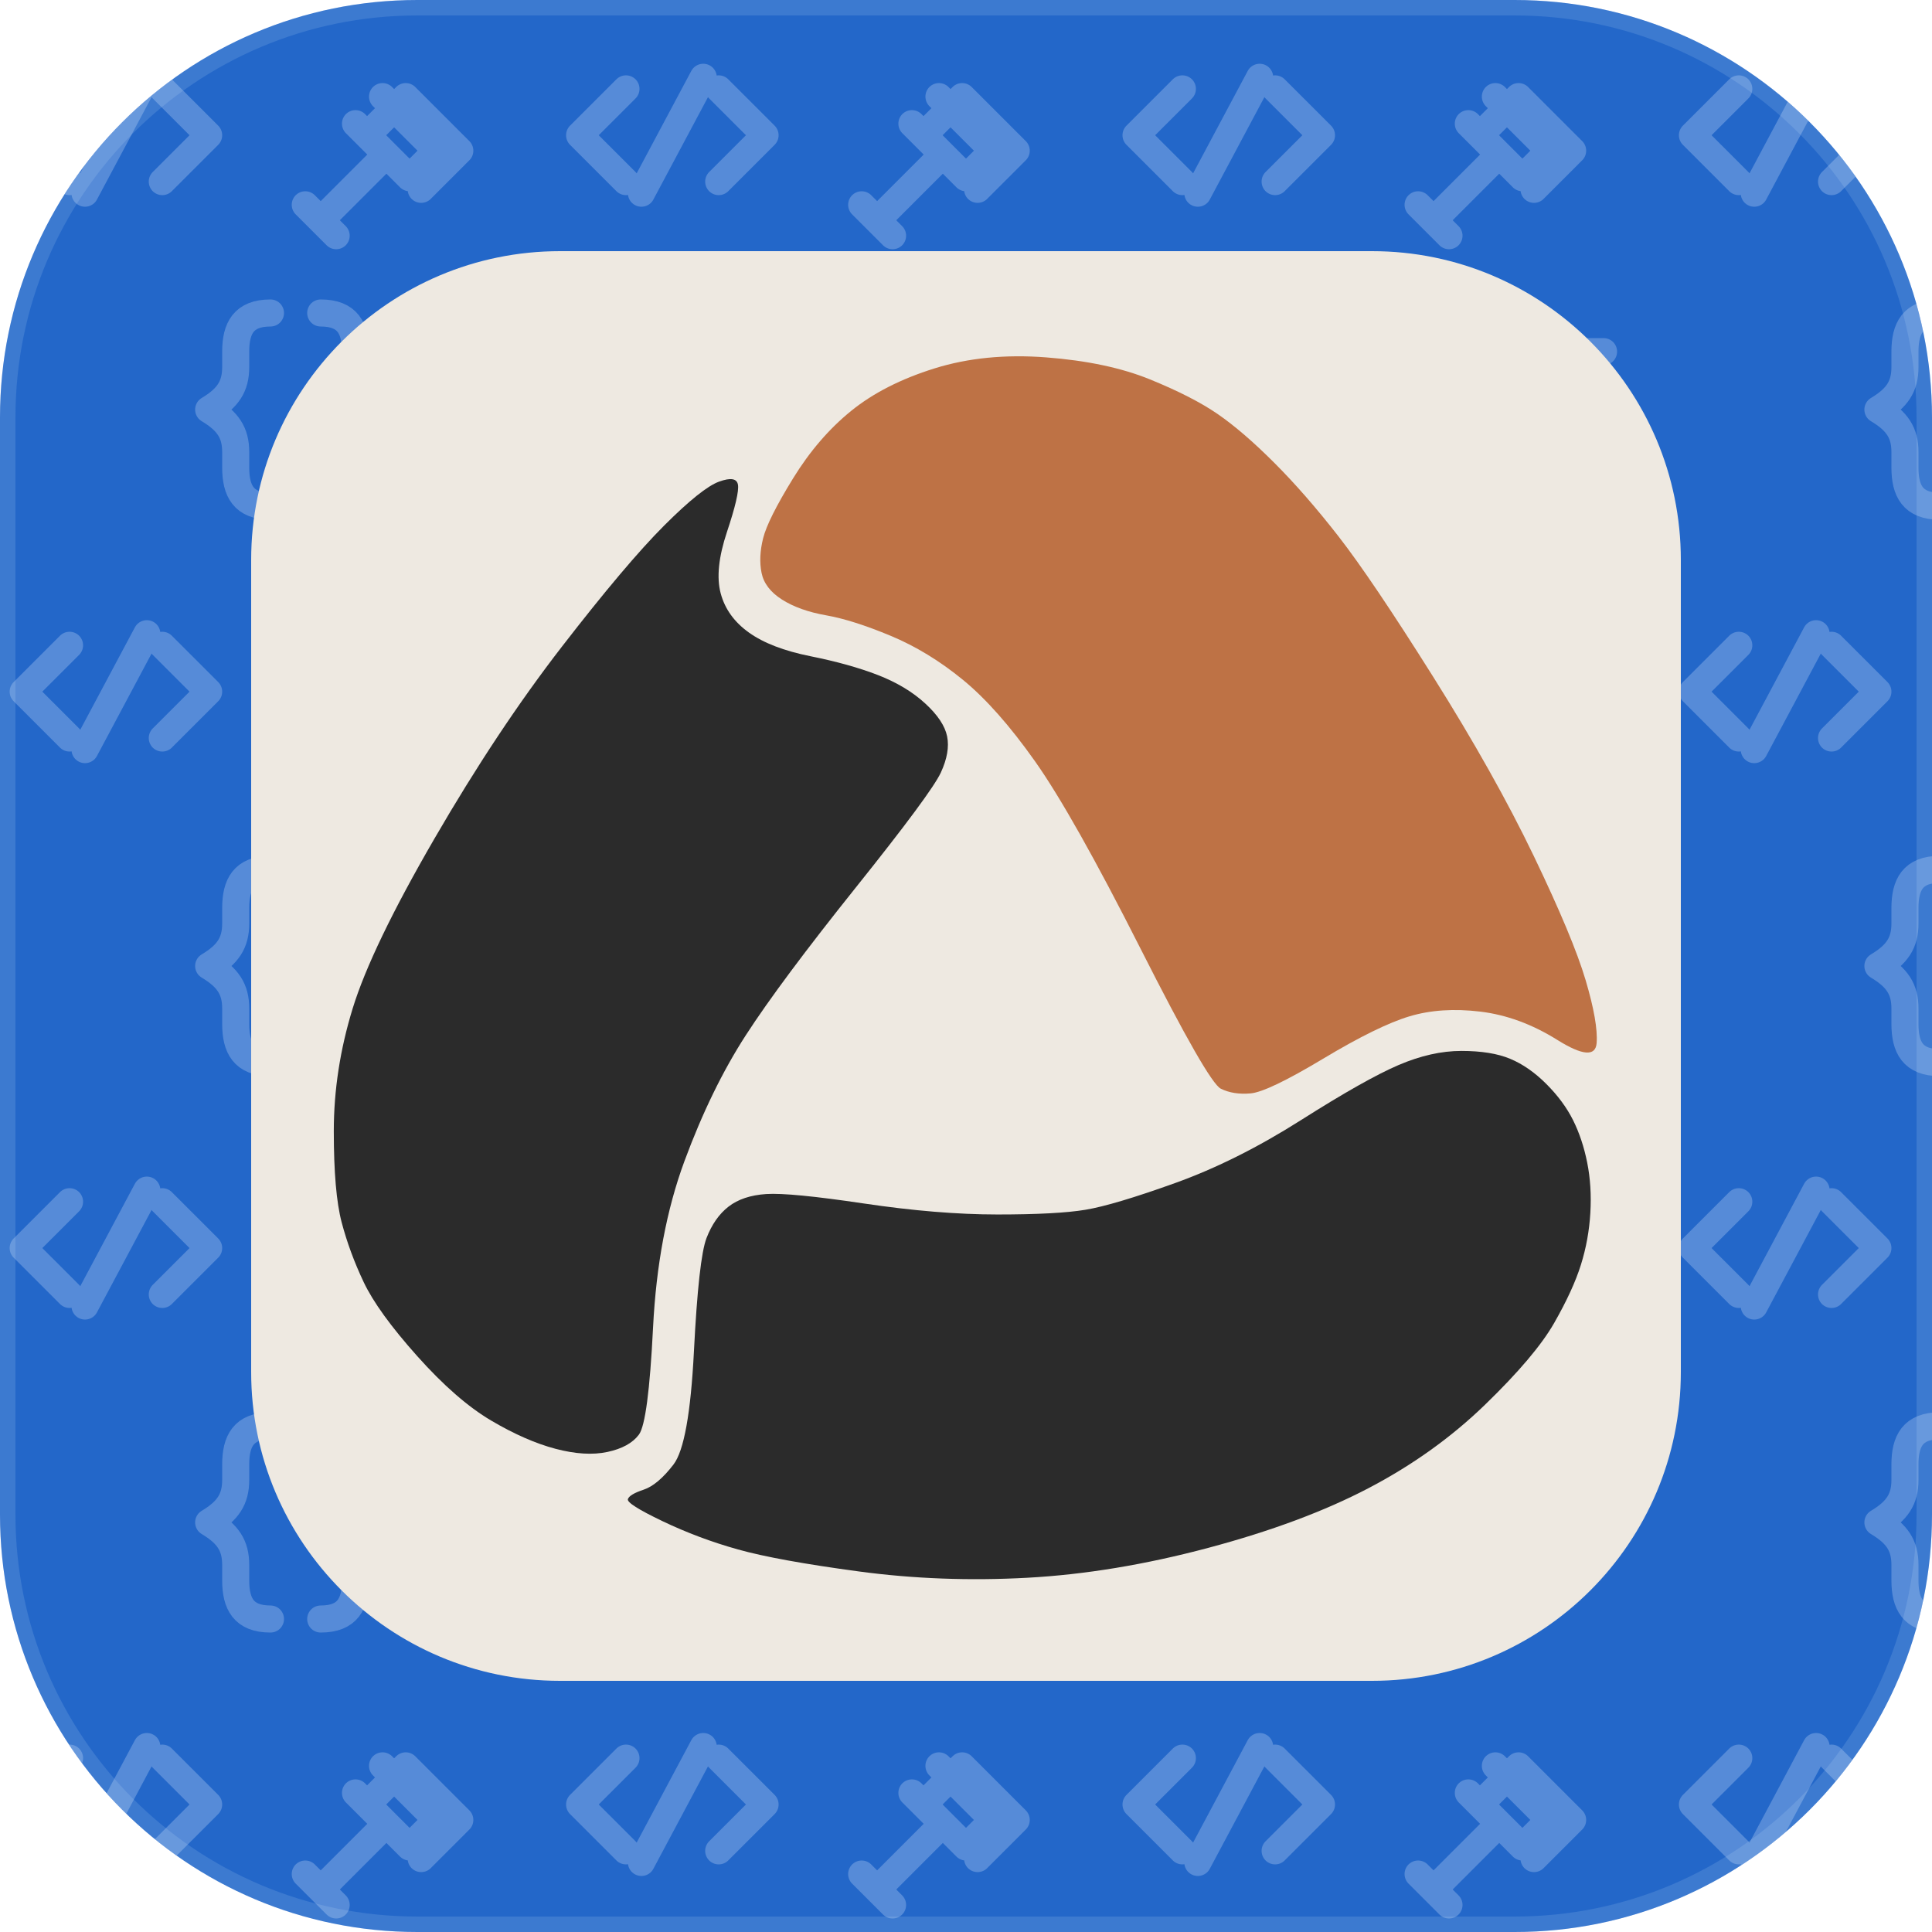
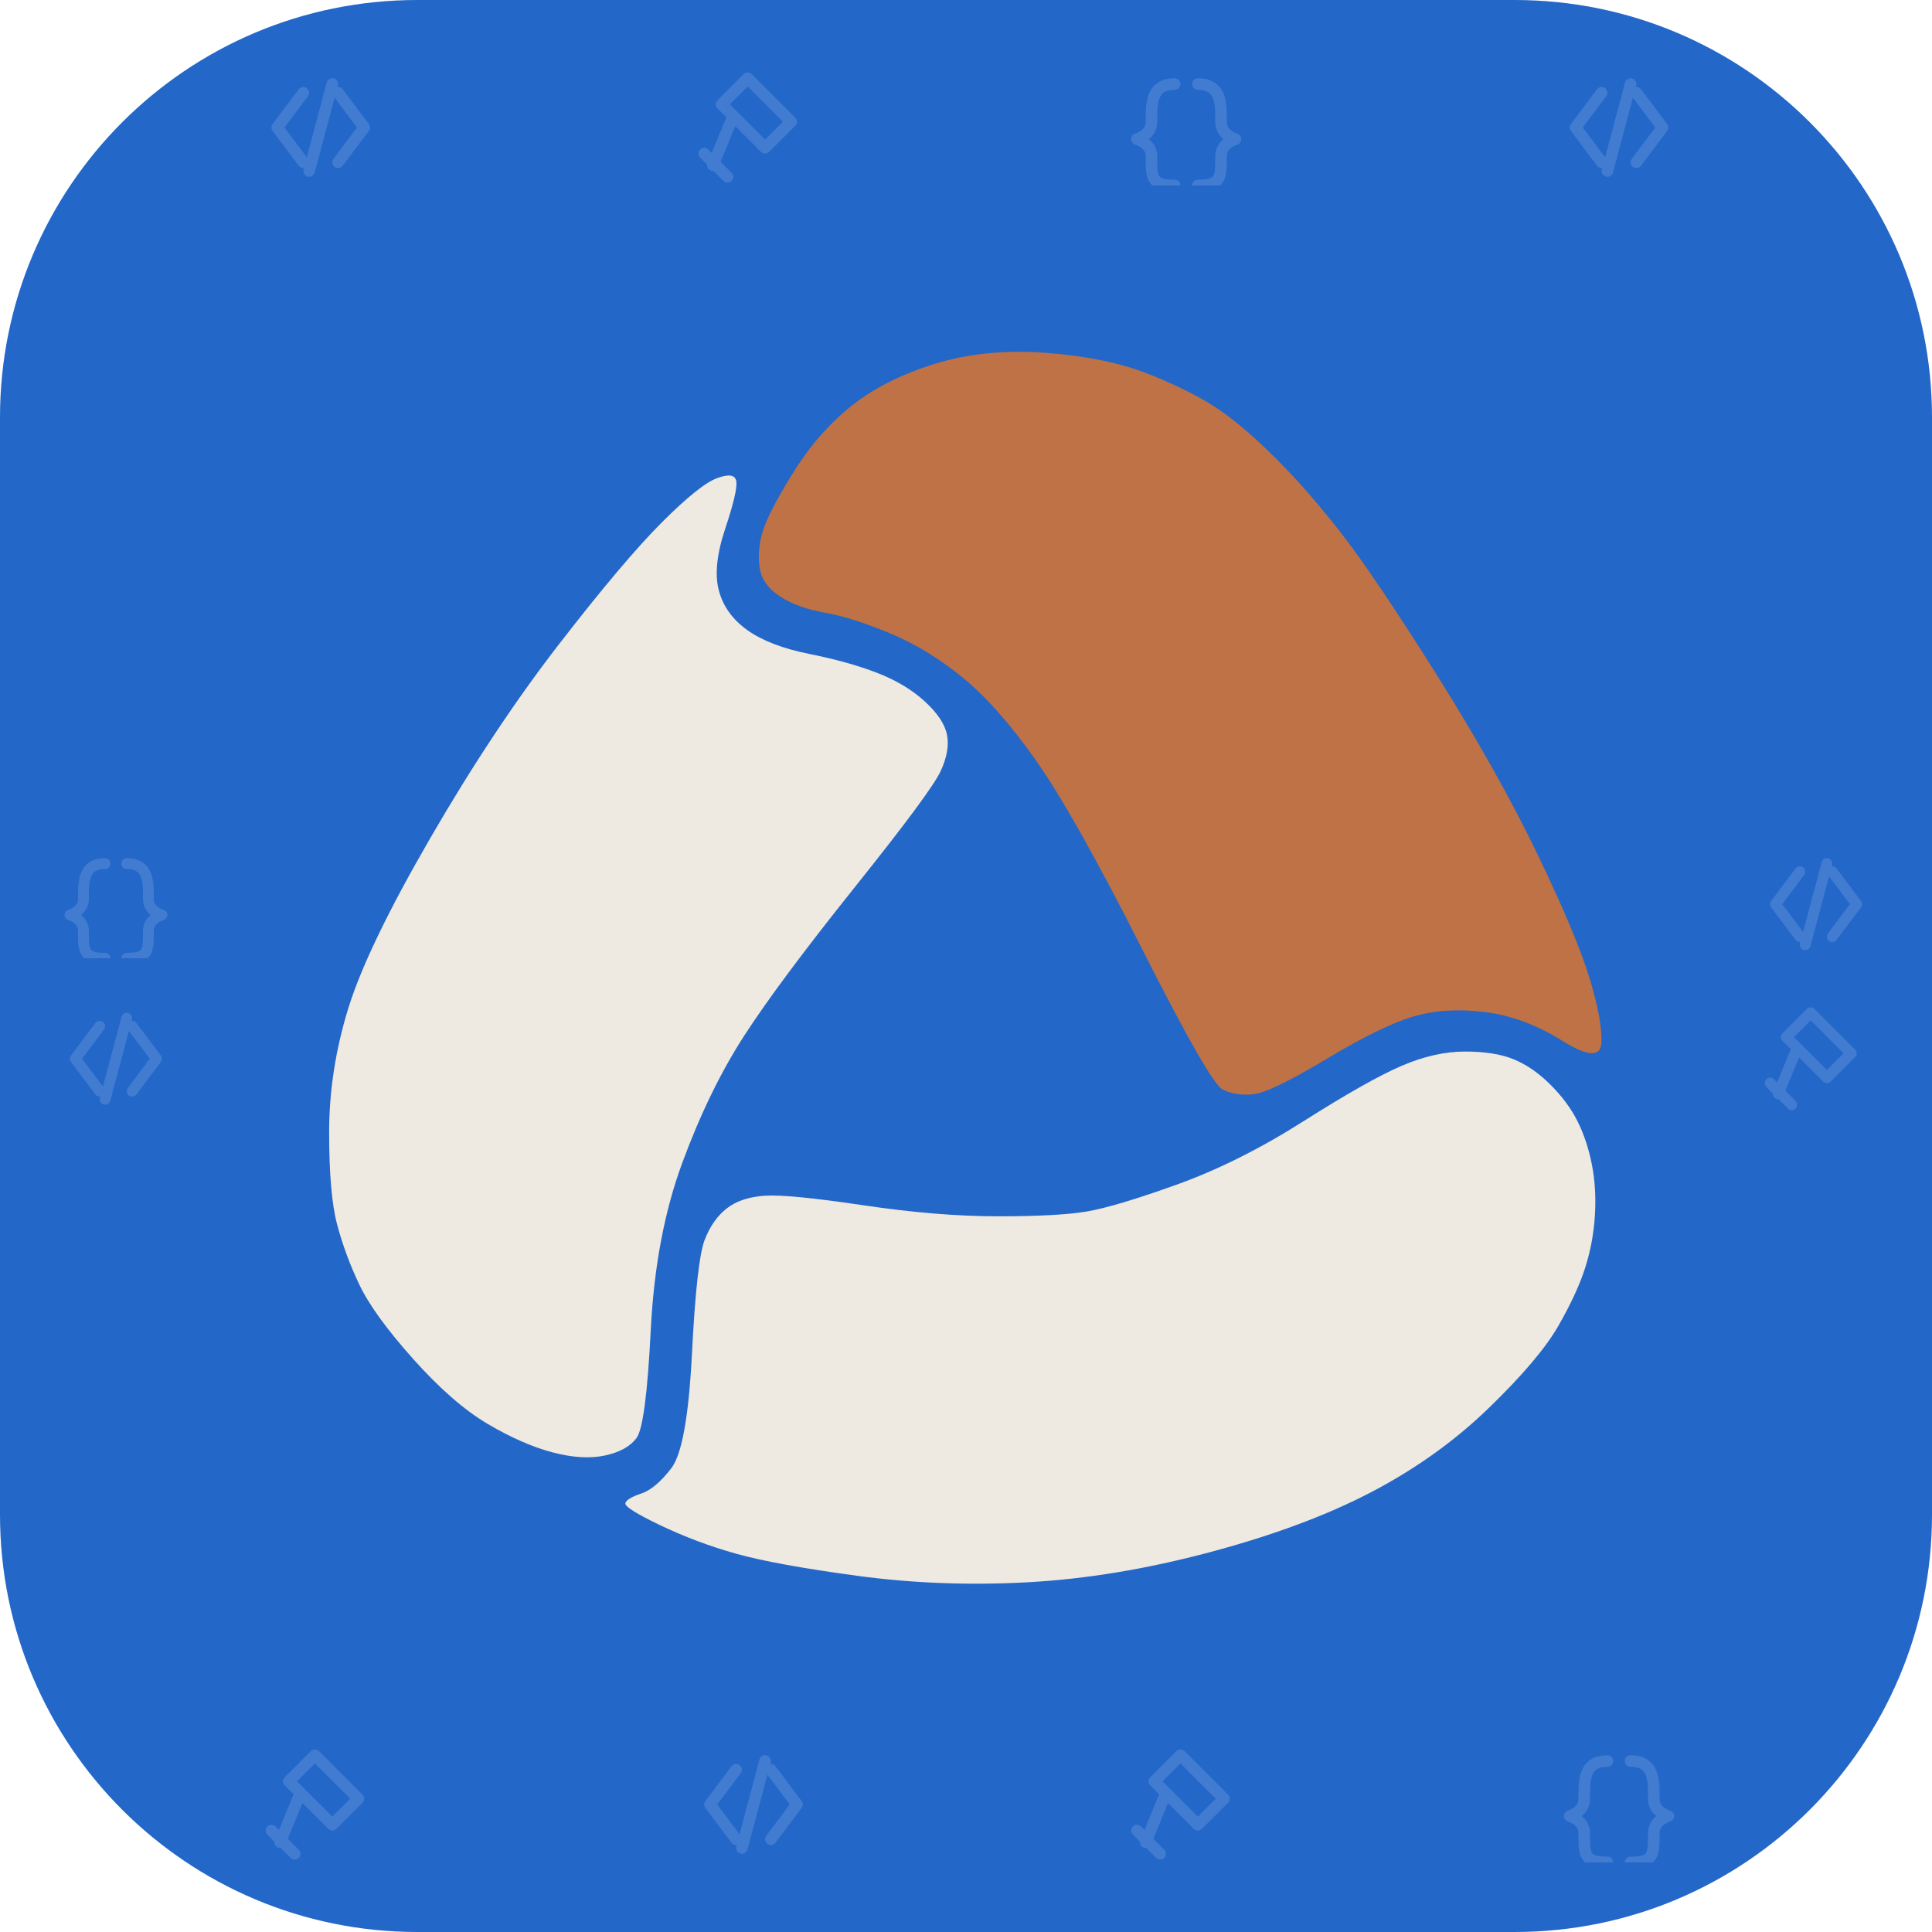
<svg xmlns="http://www.w3.org/2000/svg" viewBox="0 0 500 500" role="img" aria-labelledby="title">
  <defs>
-     <pattern id="development-tools" width="144" height="144" patternUnits="userSpaceOnUse">
-       <g fill="none" stroke="#DCEBFF" stroke-width="7" stroke-linecap="round" stroke-linejoin="round" opacity="0.28">
-         <path d="M18 23 6 35l12 12m24-24 12 12-12 12M38 20 22 50" />
-         <path d="m99 25 14 14-7 7-14-14m3 3 10-10 14 14-10 10m-9-9-17 17m-4-4 8 8" />
-         <path d="M70 81c-7 0-9 4-9 10v4c0 5-2 8-7 11 5 3 7 6 7 11v4c0 6 2 10 9 10m13-50c7 0 9 4 9 10v4c0 5 2 8 7 11-5 3-7 6-7 11v4c0 6-2 10-9 10" />
-         <path d="M108 91h19m-19 10h12m-12 10h19" />
-       </g>
-     </pattern>
+     <symbol id="code-mark" viewBox="0 0 40 40">
+       <path d="M14 8 5 20l9 12m12-24 9 12-9 12M24 5 16 35" />
+     </symbol>
+     <symbol id="hammer-mark" viewBox="0 0 40 40">
+       <path d="m9 12 9-9 15 15-9 9zm4 4L6 33m-3-4 8 8" />
+     </symbol>
+     <symbol id="brace-mark" viewBox="0 0 40 40">
+       <path d="M16 5c-7 0-8 5-8 11v2c0 3-2 5-5 6 3 1 5 3 5 6v2c0 6 1 8 8 8m8-35c7 0 8 5 8 11v2c0 3 2 5 5 6-3 1-5 3-5 6v2c0 6-1 8-8 8" />
+     </symbol>
  </defs>
  <rect width="500" height="500" rx="108" fill="#2367C9" />
-   <rect width="500" height="500" rx="108" fill="url(#development-tools)" />
-   <rect x="2" y="2" width="496" height="496" rx="106" fill="none" stroke="#DCEBFF" stroke-opacity="0.14" stroke-width="4" />
-   <svg x="65" y="65" width="370" height="370" viewBox="0 0 500 500">
-     <rect width="500" height="500" rx="108" fill="#EEE9E1" />
-     <g transform="translate(250 250) scale(1.1) translate(-250 -250)">
-       <g transform="translate(-4 8)">
-         <path fill="#2B2B2B" d="M 447 291 C 449 295 450.5 299.5 451.5 304.5 C 452.5 309.5 452.83 314.83 452.5 320.5 C 452.17 326.17 451.17 331.67 449.5 337 C 447.83 342.33 445 348.5 441 355.5 C 437 362.5 429.67 371.17 419 381.5 C 408.33 391.83 396 400.67 382 408 C 368 415.33 351 421.67 331 427 C 311 432.33 291.83 435.5 273.5 436.5 C 255.17 437.5 237.33 436.83 220 434.5 C 202.67 432.17 189.83 429.83 181.5 427.5 C 173.17 425.17 165.17 422.17 157.5 418.5 C 149.83 414.83 146.17 412.5 146.5 411.5 C 146.83 410.5 148.5 409.5 151.5 408.5 C 154.5 407.5 157.67 404.83 161 400.5 C 164.33 396.17 166.5 384.17 167.5 364.5 C 168.5 344.83 169.83 332.83 171.5 328.5 C 173.17 324.17 175.5 320.83 178.5 318.5 C 181.5 316.17 185.5 314.83 190.5 314.5 C 195.5 314.17 205.83 315.17 221.5 317.5 C 237.17 319.83 251.33 321 264 321 C 276.67 321 286 320.5 292 319.5 C 298 318.5 307.5 315.67 320.5 311 C 333.5 306.33 346.83 299.67 360.5 291 C 374.17 282.33 384.5 276.5 391.5 273.5 C 398.5 270.5 405.17 269 411.5 269 C 417.83 269 423 269.83 427 271.5 C 431 273.17 434.83 275.83 438.5 279.5 C 442.17 283.17 445 287 447 291 Z" />
-         <path fill="#2B2B2B" d="M 175.5 88 C 179.17 86.67 181.17 87 181.5 89 C 181.83 91 180.67 96 178 104 C 175.33 112 174.67 118.5 176 123.5 C 177.33 128.5 180.33 132.67 185 136 C 189.67 139.33 196.17 141.83 204.5 143.5 C 212.83 145.17 220 147.17 226 149.5 C 232 151.83 237 154.83 241 158.5 C 245 162.17 247.33 165.67 248 169 C 248.67 172.33 248 176.17 246 180.5 C 244 184.83 235 197 219 217 C 203 237 191.33 252.67 184 264 C 176.67 275.33 170.17 288.67 164.5 304 C 158.83 319.33 155.5 337 154.5 357 C 153.5 377 152 388.33 150 391 C 148 393.67 144.67 395.5 140 396.5 C 135.33 397.5 129.83 397.17 123.5 395.5 C 117.17 393.83 110.33 390.83 103 386.5 C 95.67 382.17 87.83 375.33 79.5 366 C 71.17 356.67 65.5 348.83 62.5 342.5 C 59.5 336.17 57.17 329.83 55.5 323.5 C 53.83 317.17 53 307.5 53 294.5 C 53 281.5 55 268.5 59 255.5 C 63 242.5 71.67 224.5 85 201.5 C 98.33 178.5 111.83 158.17 125.5 140.5 C 139.17 122.83 150 110 158 102 C 166 94 171.83 89.33 175.5 88 Z" />
-         <path fill="#BE7245" d="M 454.5 266.5 C 454.17 270.83 450 270.5 442 265.5 C 434 260.5 425.83 257.5 417.5 256.5 C 409.17 255.5 401.67 256 395 258 C 388.33 260 379.17 264.5 367.5 271.5 C 355.83 278.5 348.17 282.17 344.5 282.5 C 340.83 282.83 337.67 282.33 335 281 C 332.33 279.67 323.83 264.83 309.5 236.5 C 295.17 208.17 284 188.33 276 177 C 268 165.67 260.33 157 253 151 C 245.67 145 238 140.33 230 137 C 222 133.67 215.17 131.5 209.5 130.5 C 203.83 129.5 199.17 127.83 195.5 125.5 C 191.83 123.17 189.67 120.33 189 117 C 188.33 113.67 188.5 110 189.5 106 C 190.5 102 193.67 95.67 199 87 C 204.33 78.33 210.5 71.17 217.5 65.5 C 224.5 59.83 233.33 55.33 244 52 C 254.67 48.67 266.5 47.5 279.5 48.5 C 292.5 49.5 303.5 51.83 312.5 55.5 C 321.5 59.17 328.67 62.83 334 66.5 C 339.33 70.17 345.33 75.33 352 82 C 358.67 88.67 365.5 96.5 372.5 105.5 C 379.5 114.5 389.5 129.33 402.5 150 C 415.5 170.67 426.17 189.67 434.5 207 C 442.83 224.33 448.33 237.5 451 246.5 C 453.67 255.5 454.83 262.17 454.5 266.5 Z" />
-       </g>
+   <g fill="none" stroke="#DCEBFF" stroke-width="4" stroke-linecap="round" stroke-linejoin="round" opacity="0.16">
+     <use href="#code-mark" x="68" y="18" width="30" height="30" />
+     <use href="#hammer-mark" x="180" y="18" width="30" height="30" />
+     <use href="#brace-mark" x="292" y="18" width="30" height="30" />
+     <use href="#code-mark" x="404" y="18" width="30" height="30" />
+     <use href="#hammer-mark" x="68" y="452" width="30" height="30" />
+     <use href="#code-mark" x="180" y="452" width="30" height="30" />
+     <use href="#hammer-mark" x="292" y="452" width="30" height="30" />
+     <use href="#brace-mark" x="404" y="452" width="30" height="30" />
+     <use href="#brace-mark" x="16" y="220" width="28" height="28" />
+     <use href="#code-mark" x="16" y="260" width="28" height="28" />
+     <use href="#code-mark" x="456" y="220" width="28" height="28" />
+     <use href="#hammer-mark" x="456" y="260" width="28" height="28" />
+   </g>
+   <g transform="translate(250 250) scale(0.82) translate(-250 -250)">
+     <g transform="translate(-4 8)">
+       <path fill="#EEE9E1" d="M 447 291 C 449 295 450.5 299.5 451.5 304.5 C 452.5 309.5 452.83 314.83 452.5 320.5 C 452.17 326.17 451.17 331.67 449.5 337 C 447.83 342.33 445 348.5 441 355.5 C 437 362.5 429.67 371.17 419 381.5 C 408.33 391.83 396 400.67 382 408 C 368 415.33 351 421.67 331 427 C 311 432.33 291.83 435.5 273.5 436.5 C 255.17 437.5 237.33 436.83 220 434.5 C 202.67 432.17 189.83 429.83 181.5 427.5 C 173.17 425.17 165.17 422.17 157.5 418.5 C 149.83 414.83 146.17 412.5 146.5 411.5 C 146.83 410.5 148.5 409.5 151.5 408.5 C 154.5 407.5 157.67 404.83 161 400.5 C 164.33 396.17 166.5 384.17 167.5 364.5 C 168.5 344.83 169.83 332.83 171.5 328.5 C 173.17 324.17 175.5 320.83 178.5 318.5 C 181.5 316.17 185.5 314.83 190.5 314.5 C 195.5 314.17 205.83 315.17 221.5 317.5 C 237.17 319.83 251.33 321 264 321 C 276.67 321 286 320.5 292 319.5 C 298 318.5 307.5 315.67 320.5 311 C 333.5 306.33 346.83 299.67 360.5 291 C 374.17 282.33 384.5 276.5 391.5 273.5 C 398.5 270.5 405.17 269 411.5 269 C 417.83 269 423 269.83 427 271.5 C 431 273.17 434.83 275.83 438.5 279.5 C 442.17 283.17 445 287 447 291 Z" />
+       <path fill="#EEE9E1" d="M 175.5 88 C 179.17 86.67 181.17 87 181.5 89 C 181.83 91 180.67 96 178 104 C 175.33 112 174.67 118.5 176 123.5 C 177.33 128.5 180.33 132.67 185 136 C 189.67 139.33 196.17 141.83 204.5 143.5 C 212.83 145.17 220 147.17 226 149.5 C 232 151.83 237 154.83 241 158.5 C 245 162.17 247.33 165.67 248 169 C 248.67 172.33 248 176.17 246 180.5 C 244 184.83 235 197 219 217 C 203 237 191.33 252.67 184 264 C 176.67 275.33 170.17 288.67 164.5 304 C 158.83 319.33 155.5 337 154.5 357 C 153.5 377 152 388.33 150 391 C 148 393.67 144.67 395.5 140 396.5 C 135.33 397.5 129.83 397.17 123.5 395.5 C 117.17 393.83 110.33 390.83 103 386.5 C 95.67 382.17 87.83 375.33 79.5 366 C 71.17 356.67 65.5 348.83 62.5 342.5 C 59.5 336.17 57.17 329.83 55.5 323.5 C 53.83 317.17 53 307.5 53 294.5 C 53 281.5 55 268.5 59 255.5 C 63 242.5 71.67 224.5 85 201.5 C 98.33 178.5 111.83 158.17 125.5 140.5 C 139.17 122.83 150 110 158 102 C 166 94 171.83 89.33 175.5 88 Z" />
+       <path fill="#BE7245" d="M 454.5 266.5 C 454.17 270.83 450 270.5 442 265.5 C 434 260.5 425.83 257.5 417.5 256.5 C 409.17 255.5 401.67 256 395 258 C 388.33 260 379.17 264.5 367.5 271.5 C 355.83 278.5 348.17 282.17 344.5 282.5 C 340.83 282.83 337.67 282.33 335 281 C 332.33 279.67 323.83 264.83 309.5 236.5 C 295.17 208.17 284 188.33 276 177 C 268 165.67 260.33 157 253 151 C 245.67 145 238 140.33 230 137 C 222 133.67 215.17 131.5 209.5 130.5 C 203.83 129.5 199.17 127.83 195.5 125.5 C 191.83 123.17 189.67 120.33 189 117 C 188.33 113.67 188.5 110 189.5 106 C 190.5 102 193.67 95.67 199 87 C 204.33 78.33 210.5 71.17 217.5 65.5 C 224.5 59.83 233.33 55.33 244 52 C 254.67 48.67 266.5 47.5 279.5 48.5 C 292.5 49.5 303.5 51.83 312.5 55.5 C 321.5 59.17 328.67 62.83 334 66.5 C 339.33 70.17 345.33 75.33 352 82 C 358.67 88.67 365.5 96.5 372.5 105.5 C 379.5 114.5 389.5 129.33 402.5 150 C 415.5 170.67 426.17 189.67 434.5 207 C 442.83 224.33 448.33 237.5 451 246.5 C 453.67 255.5 454.83 262.17 454.5 266.5 Z" />
    </g>
-   </svg>
+   </g>
</svg>
